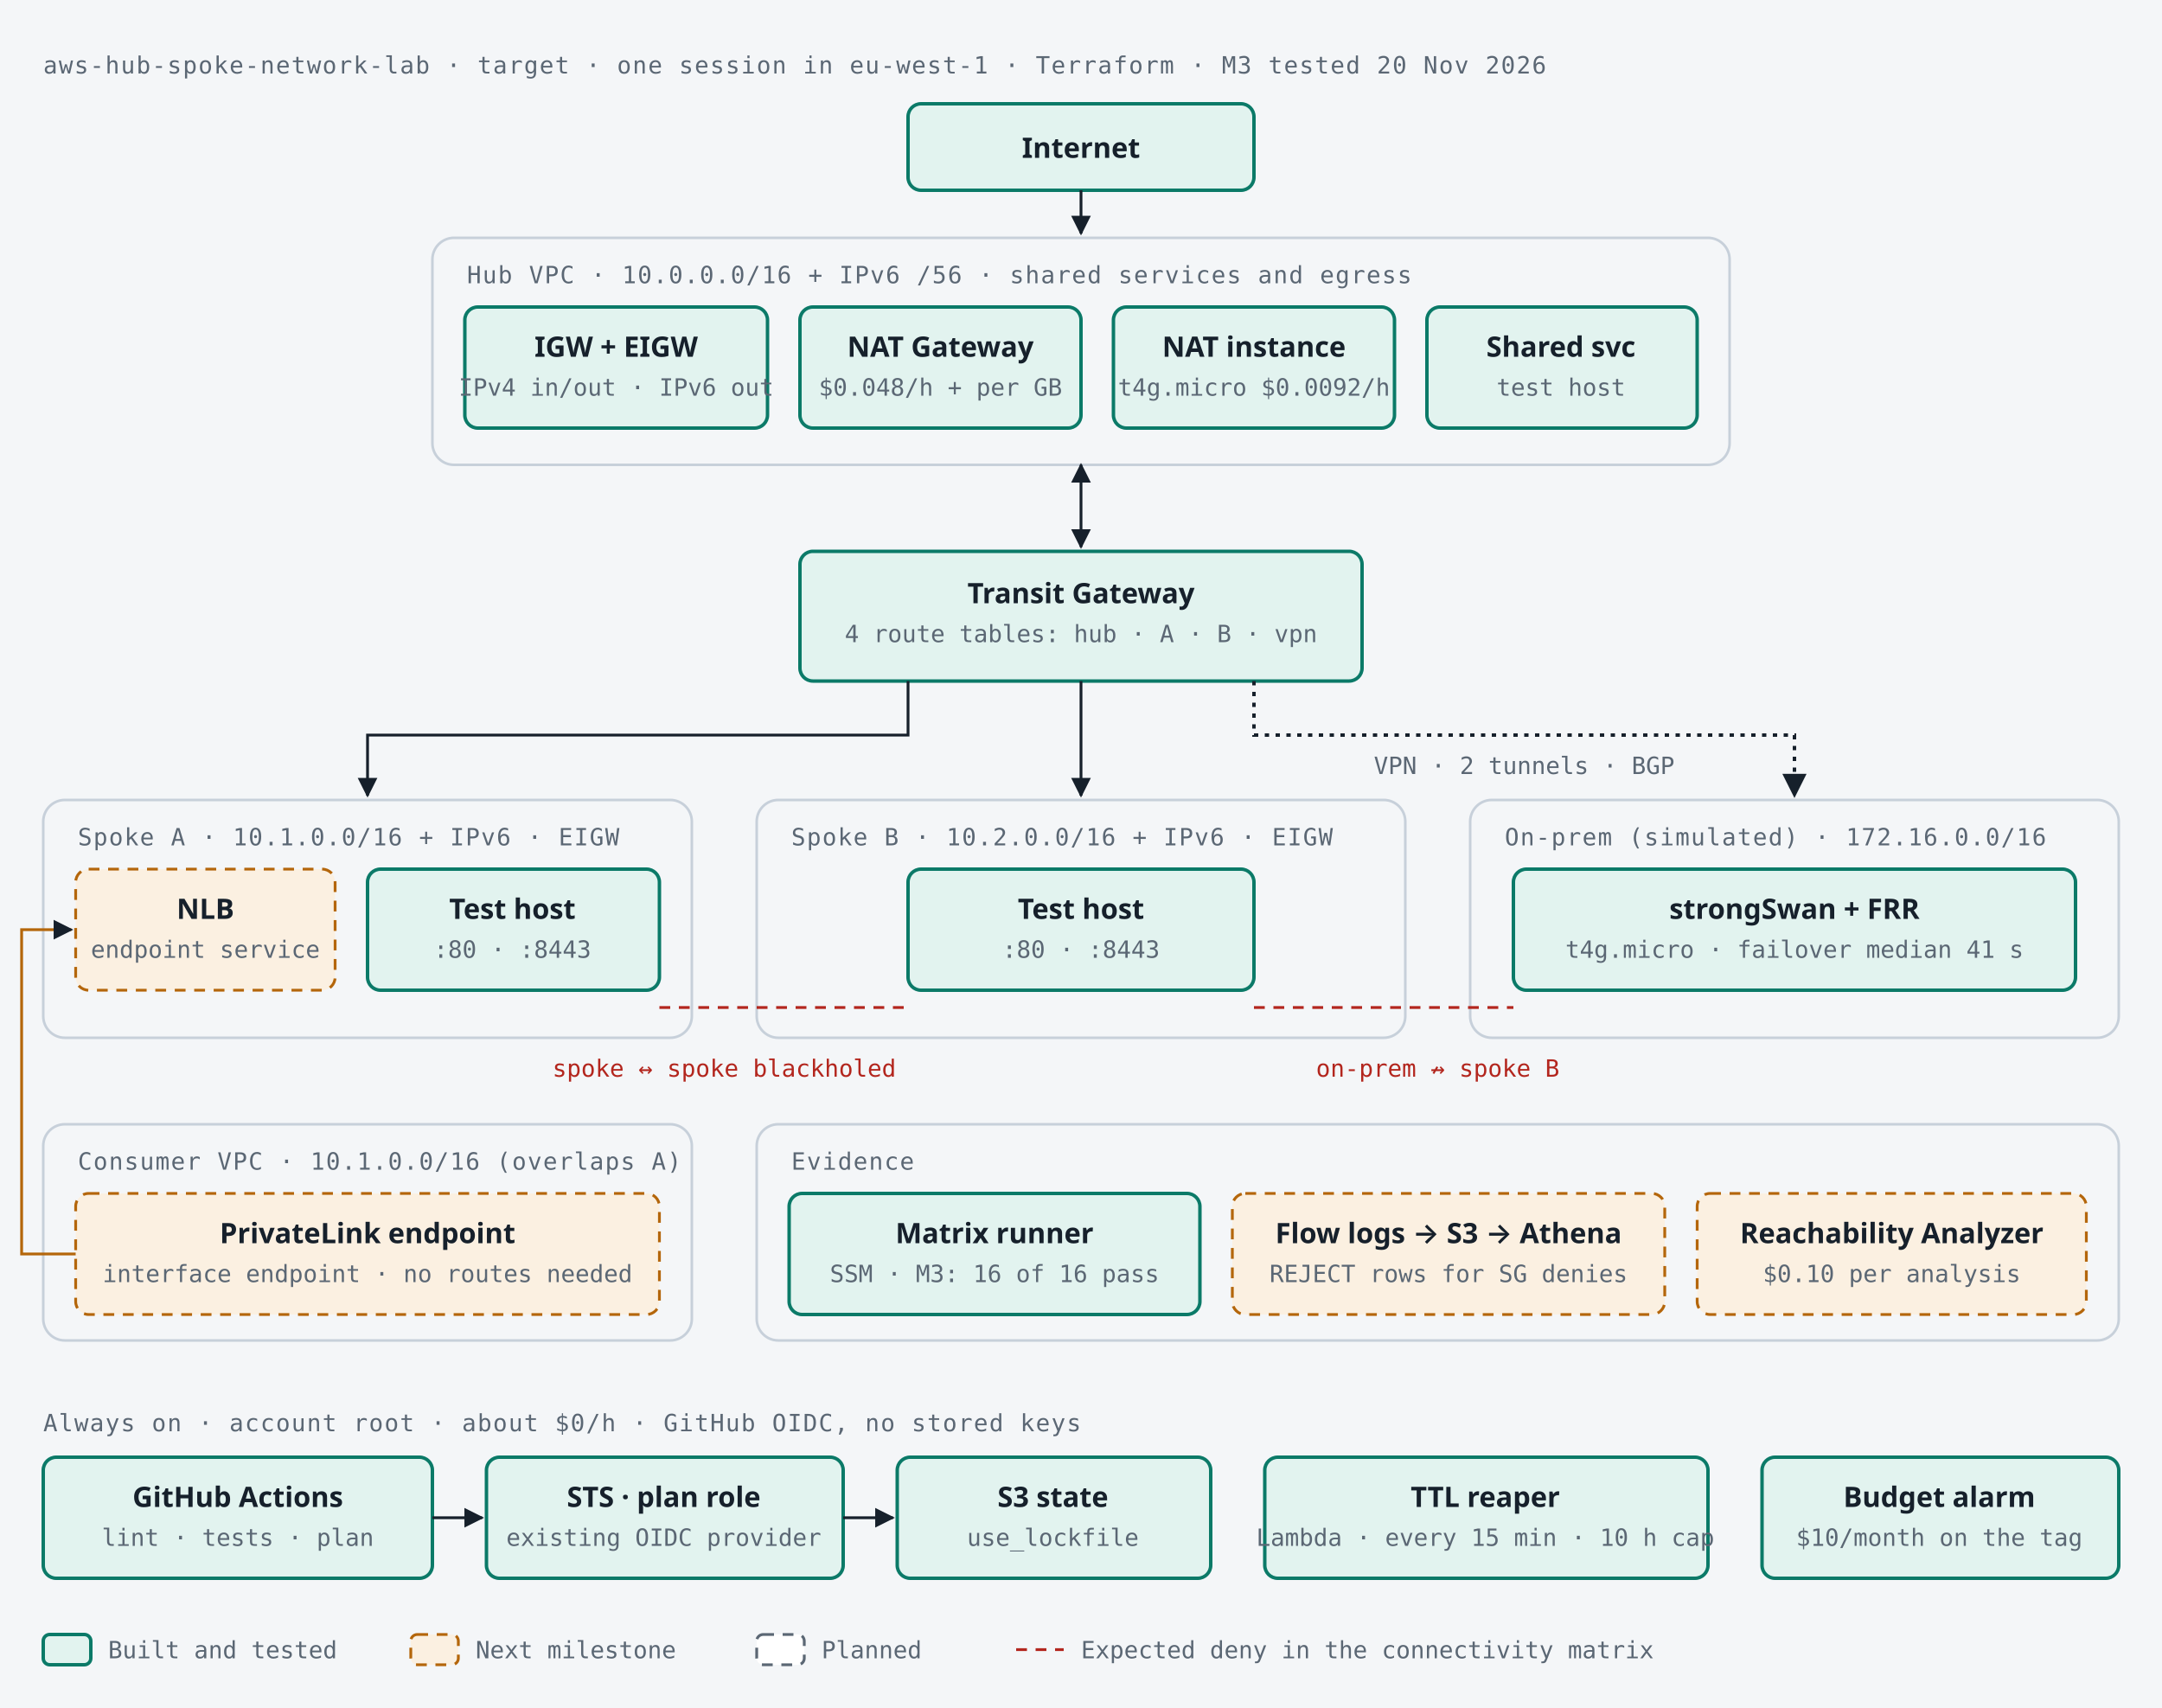
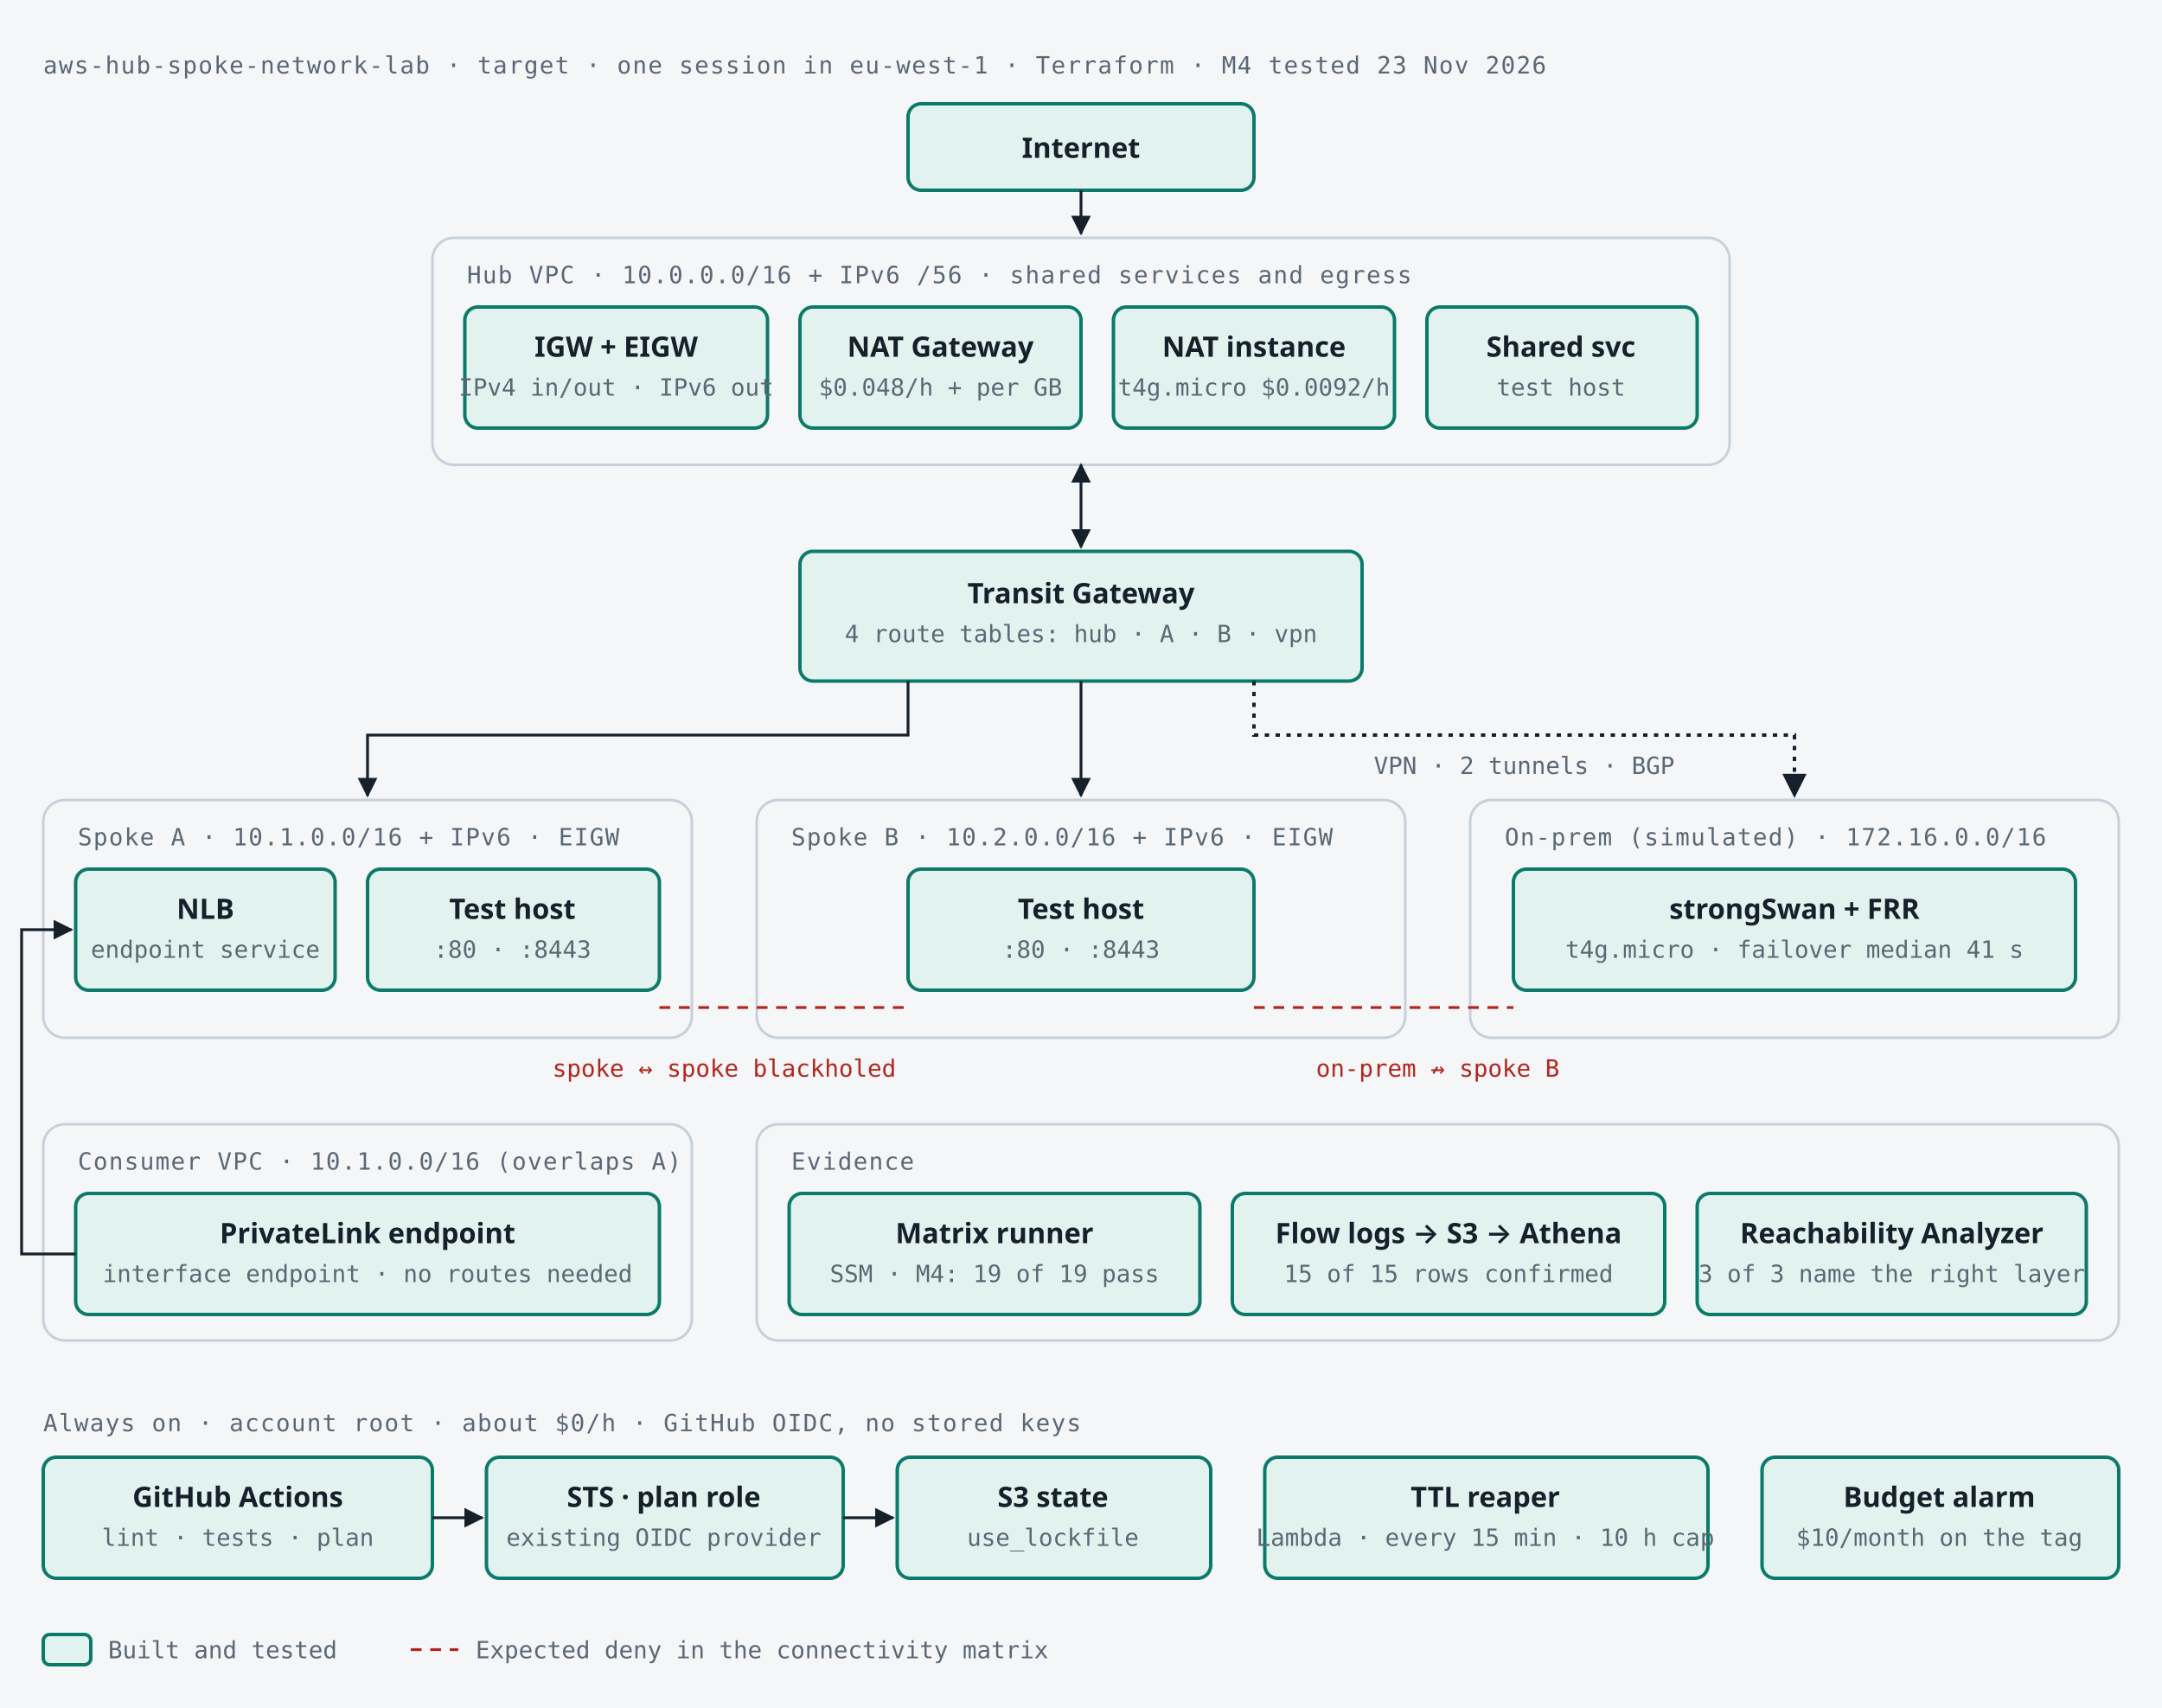
<svg xmlns="http://www.w3.org/2000/svg" viewBox="0 0 1000 790" width="1000" height="790" role="img" aria-labelledby="title desc">
  <style>
    .bg { fill: #f4f6f8; }
    .box { fill: #ffffff; stroke: #5b6774; stroke-width: 1.3; stroke-dasharray: 5 4; }
    .box.built { fill: #e2f3ef; stroke: #0b7a68; stroke-dasharray: none; stroke-width: 1.6; }
    .box.next { fill: #fbf0e1; stroke: #b4660b; }
    .zone { fill: none; stroke: #c7d0da; stroke-width: 1.2; }
    .t { fill: #16202b; font-family: "IBM Plex Sans", "Segoe UI", system-ui, -apple-system, sans-serif; font-size: 13px; font-weight: 600; }
    .s, .el { fill: #5b6774; font-family: "IBM Plex Mono", ui-monospace, Consolas, monospace; font-size: 11px; }
    .z { fill: #5b6774; font-family: "IBM Plex Mono", ui-monospace, Consolas, monospace; font-size: 11px; letter-spacing: .05em; text-transform: uppercase; }
    .e { stroke: #16202b; stroke-width: 1.3; fill: none; }
    .e.vpn { stroke-dasharray: 2 3; stroke-width: 1.6; }
    .e.next { stroke: #b4660b; }
    .e.deny { stroke: #b3261e; stroke-dasharray: 5 4; }
    .el.deny { fill: #b3261e; }
    .head { fill: #16202b; }
    @media (prefers-color-scheme: dark) {
      .bg { fill: #0f151b; }
      .box { fill: #161e26; stroke: #93a0ad; }
      .box.built { fill: #143029; stroke: #45c7ae; }
      .box.next { fill: #33261a; stroke: #f0a64a; }
      .zone { stroke: #2e3a46; }
      .t { fill: #e3e9ef; }
      .s, .el, .z { fill: #93a0ad; }
      .e { stroke: #e3e9ef; }
      .e.next { stroke: #f0a64a; }
      .e.deny { stroke: #f2877f; }
      .el.deny { fill: #f2877f; }
      .head { fill: #e3e9ef; }
    }
  </style>
  <rect class="bg" x="0" y="0" width="1000" height="790" />
  <defs>
    <marker id="a1" viewBox="0 0 10 10" refX="9" refY="5" markerWidth="7" markerHeight="7" orient="auto-start-reverse">
      <path class="head" d="M0,0 L10,5 L0,10 z" />
    </marker>
  </defs>
-   <text class="z" x="20" y="34">aws-hub-spoke-network-lab · target · one session in eu-west-1 · Terraform · M3 tested 20 Nov 2026</text>
+   <text class="z" x="20" y="34">aws-hub-spoke-network-lab · target · one session in eu-west-1 · Terraform · M4 tested 23 Nov 2026</text>
  <rect class="box built" x="420" y="48" width="160" height="40" rx="6" />
  <text class="t" x="500" y="73" text-anchor="middle">Internet</text>
  <line class="e" x1="500" y1="88" x2="500" y2="108" marker-end="url(#a1)" />
  <rect class="zone" x="200" y="110" width="600" height="105" rx="10" />
  <text class="z" x="216" y="131">Hub VPC · 10.0.0.0/16 + IPv6 /56 · shared services and egress</text>
  <rect class="box built" x="215" y="142" width="140" height="56" rx="6" />
  <text class="t" x="285" y="165" text-anchor="middle">IGW + EIGW</text>
  <text class="s" x="285" y="183" text-anchor="middle">IPv4 in/out · IPv6 out</text>
  <rect class="box built" x="370" y="142" width="130" height="56" rx="6" />
  <text class="t" x="435" y="165" text-anchor="middle">NAT Gateway</text>
  <text class="s" x="435" y="183" text-anchor="middle">$0.048/h + per GB</text>
  <rect class="box built" x="515" y="142" width="130" height="56" rx="6" />
  <text class="t" x="580" y="165" text-anchor="middle">NAT instance</text>
  <text class="s" x="580" y="183" text-anchor="middle">t4g.micro $0.0092/h</text>
  <rect class="box built" x="660" y="142" width="125" height="56" rx="6" />
  <text class="t" x="722" y="165" text-anchor="middle">Shared svc</text>
  <text class="s" x="722" y="183" text-anchor="middle">test host</text>
  <line class="e" x1="500" y1="215" x2="500" y2="253" marker-start="url(#a1)" marker-end="url(#a1)" />
  <rect class="box built" x="370" y="255" width="260" height="60" rx="6" />
  <text class="t" x="500" y="279" text-anchor="middle">Transit Gateway</text>
  <text class="s" x="500" y="297" text-anchor="middle">4 route tables: hub · A · B · vpn</text>
  <path class="e" d="M420,315 L420,340 L170,340 L170,368" marker-end="url(#a1)" />
  <line class="e" x1="500" y1="315" x2="500" y2="368" marker-end="url(#a1)" />
  <path class="e vpn" d="M580,315 L580,340 L830,340 L830,368" marker-end="url(#a1)" />
  <text class="el" x="705" y="358" text-anchor="middle">VPN · 2 tunnels · BGP</text>
  <rect class="zone" x="20" y="370" width="300" height="110" rx="10" />
  <text class="z" x="36" y="391">Spoke A · 10.1.0.0/16 + IPv6 · EIGW</text>
-   <rect class="box next" x="35" y="402" width="120" height="56" rx="6" />
+   <rect class="box built" x="35" y="402" width="120" height="56" rx="6" />
  <text class="t" x="95" y="425" text-anchor="middle">NLB</text>
  <text class="s" x="95" y="443" text-anchor="middle">endpoint service</text>
  <rect class="box built" x="170" y="402" width="135" height="56" rx="6" />
  <text class="t" x="237" y="425" text-anchor="middle">Test host</text>
  <text class="s" x="237" y="443" text-anchor="middle">:80 · :8443</text>
  <rect class="zone" x="350" y="370" width="300" height="110" rx="10" />
  <text class="z" x="366" y="391">Spoke B · 10.2.0.0/16 + IPv6 · EIGW</text>
  <rect class="box built" x="420" y="402" width="160" height="56" rx="6" />
  <text class="t" x="500" y="425" text-anchor="middle">Test host</text>
  <text class="s" x="500" y="443" text-anchor="middle">:80 · :8443</text>
  <rect class="zone" x="680" y="370" width="300" height="110" rx="10" />
  <text class="z" x="696" y="391">On-prem (simulated) · 172.16.0.0/16</text>
  <rect class="box built" x="700" y="402" width="260" height="56" rx="6" />
  <text class="t" x="830" y="425" text-anchor="middle">strongSwan + FRR</text>
  <text class="s" x="830" y="443" text-anchor="middle">t4g.micro · failover median 41 s</text>
  <line class="e deny" x1="305" y1="466" x2="420" y2="466" />
  <text class="el deny" x="335" y="498" text-anchor="middle">spoke ↔ spoke blackholed</text>
  <line class="e deny" x1="580" y1="466" x2="700" y2="466" />
  <text class="el deny" x="665" y="498" text-anchor="middle">on-prem ↛ spoke B</text>
  <rect class="zone" x="20" y="520" width="300" height="100" rx="10" />
  <text class="z" x="36" y="541">Consumer VPC · 10.1.0.0/16 (overlaps A)</text>
-   <rect class="box next" x="35" y="552" width="270" height="56" rx="6" />
+   <rect class="box built" x="35" y="552" width="270" height="56" rx="6" />
  <text class="t" x="170" y="575" text-anchor="middle">PrivateLink endpoint</text>
  <text class="s" x="170" y="593" text-anchor="middle">interface endpoint · no routes needed</text>
-   <path class="e next" d="M35,580 L10,580 L10,430 L33,430" marker-end="url(#a1)" />
+   <path class="e" d="M35,580 L10,580 L10,430 L33,430" marker-end="url(#a1)" />
  <rect class="zone" x="350" y="520" width="630" height="100" rx="10" />
  <text class="z" x="366" y="541">Evidence</text>
  <rect class="box built" x="365" y="552" width="190" height="56" rx="6" />
  <text class="t" x="460" y="575" text-anchor="middle">Matrix runner</text>
-   <text class="s" x="460" y="593" text-anchor="middle">SSM · M3: 16 of 16 pass</text>
-   <rect class="box next" x="570" y="552" width="200" height="56" rx="6" />
+   <text class="s" x="460" y="593" text-anchor="middle">SSM · M4: 19 of 19 pass</text>
+   <rect class="box built" x="570" y="552" width="200" height="56" rx="6" />
  <text class="t" x="670" y="575" text-anchor="middle">Flow logs → S3 → Athena</text>
-   <text class="s" x="670" y="593" text-anchor="middle">REJECT rows for SG denies</text>
-   <rect class="box next" x="785" y="552" width="180" height="56" rx="6" />
+   <text class="s" x="670" y="593" text-anchor="middle">15 of 15 rows confirmed</text>
+   <rect class="box built" x="785" y="552" width="180" height="56" rx="6" />
  <text class="t" x="875" y="575" text-anchor="middle">Reachability Analyzer</text>
-   <text class="s" x="875" y="593" text-anchor="middle">$0.10 per analysis</text>
+   <text class="s" x="875" y="593" text-anchor="middle">3 of 3 name the right layer</text>
  <text class="z" x="20" y="662">Always on · account root · about $0/h · GitHub OIDC, no stored keys</text>
  <rect class="box built" x="20" y="674" width="180" height="56" rx="6" />
  <text class="t" x="110" y="697" text-anchor="middle">GitHub Actions</text>
  <text class="s" x="110" y="715" text-anchor="middle">lint · tests · plan</text>
  <rect class="box built" x="225" y="674" width="165" height="56" rx="6" />
  <text class="t" x="307" y="697" text-anchor="middle">STS · plan role</text>
  <text class="s" x="307" y="715" text-anchor="middle">existing OIDC provider</text>
  <rect class="box built" x="415" y="674" width="145" height="56" rx="6" />
  <text class="t" x="487" y="697" text-anchor="middle">S3 state</text>
  <text class="s" x="487" y="715" text-anchor="middle">use_lockfile</text>
  <rect class="box built" x="585" y="674" width="205" height="56" rx="6" />
  <text class="t" x="687" y="697" text-anchor="middle">TTL reaper</text>
  <text class="s" x="687" y="715" text-anchor="middle">Lambda · every 15 min · 10 h cap</text>
  <rect class="box built" x="815" y="674" width="165" height="56" rx="6" />
  <text class="t" x="897" y="697" text-anchor="middle">Budget alarm</text>
  <text class="s" x="897" y="715" text-anchor="middle">$10/month on the tag</text>
  <line class="e" x1="200" y1="702" x2="223" y2="702" marker-end="url(#a1)" />
  <line class="e" x1="390" y1="702" x2="413" y2="702" marker-end="url(#a1)" />
  <g transform="translate(20,756)">
    <rect class="box built" x="0" y="0" width="22" height="14" rx="3" />
    <text class="s" x="30" y="11">Built and tested</text>
-     <rect class="box next" x="170" y="0" width="22" height="14" rx="3" />
-     <text class="s" x="200" y="11">Next milestone</text>
-     <rect class="box" x="330" y="0" width="22" height="14" rx="3" />
-     <text class="s" x="360" y="11">Planned</text>
-     <line class="e deny" x1="450" y1="7" x2="472" y2="7" />
-     <text class="s" x="480" y="11">Expected deny in the connectivity matrix</text>
+     <line class="e deny" x1="170" y1="7" x2="192" y2="7" />
+     <text class="s" x="200" y="11">Expected deny in the connectivity matrix</text>
  </g>
</svg>
